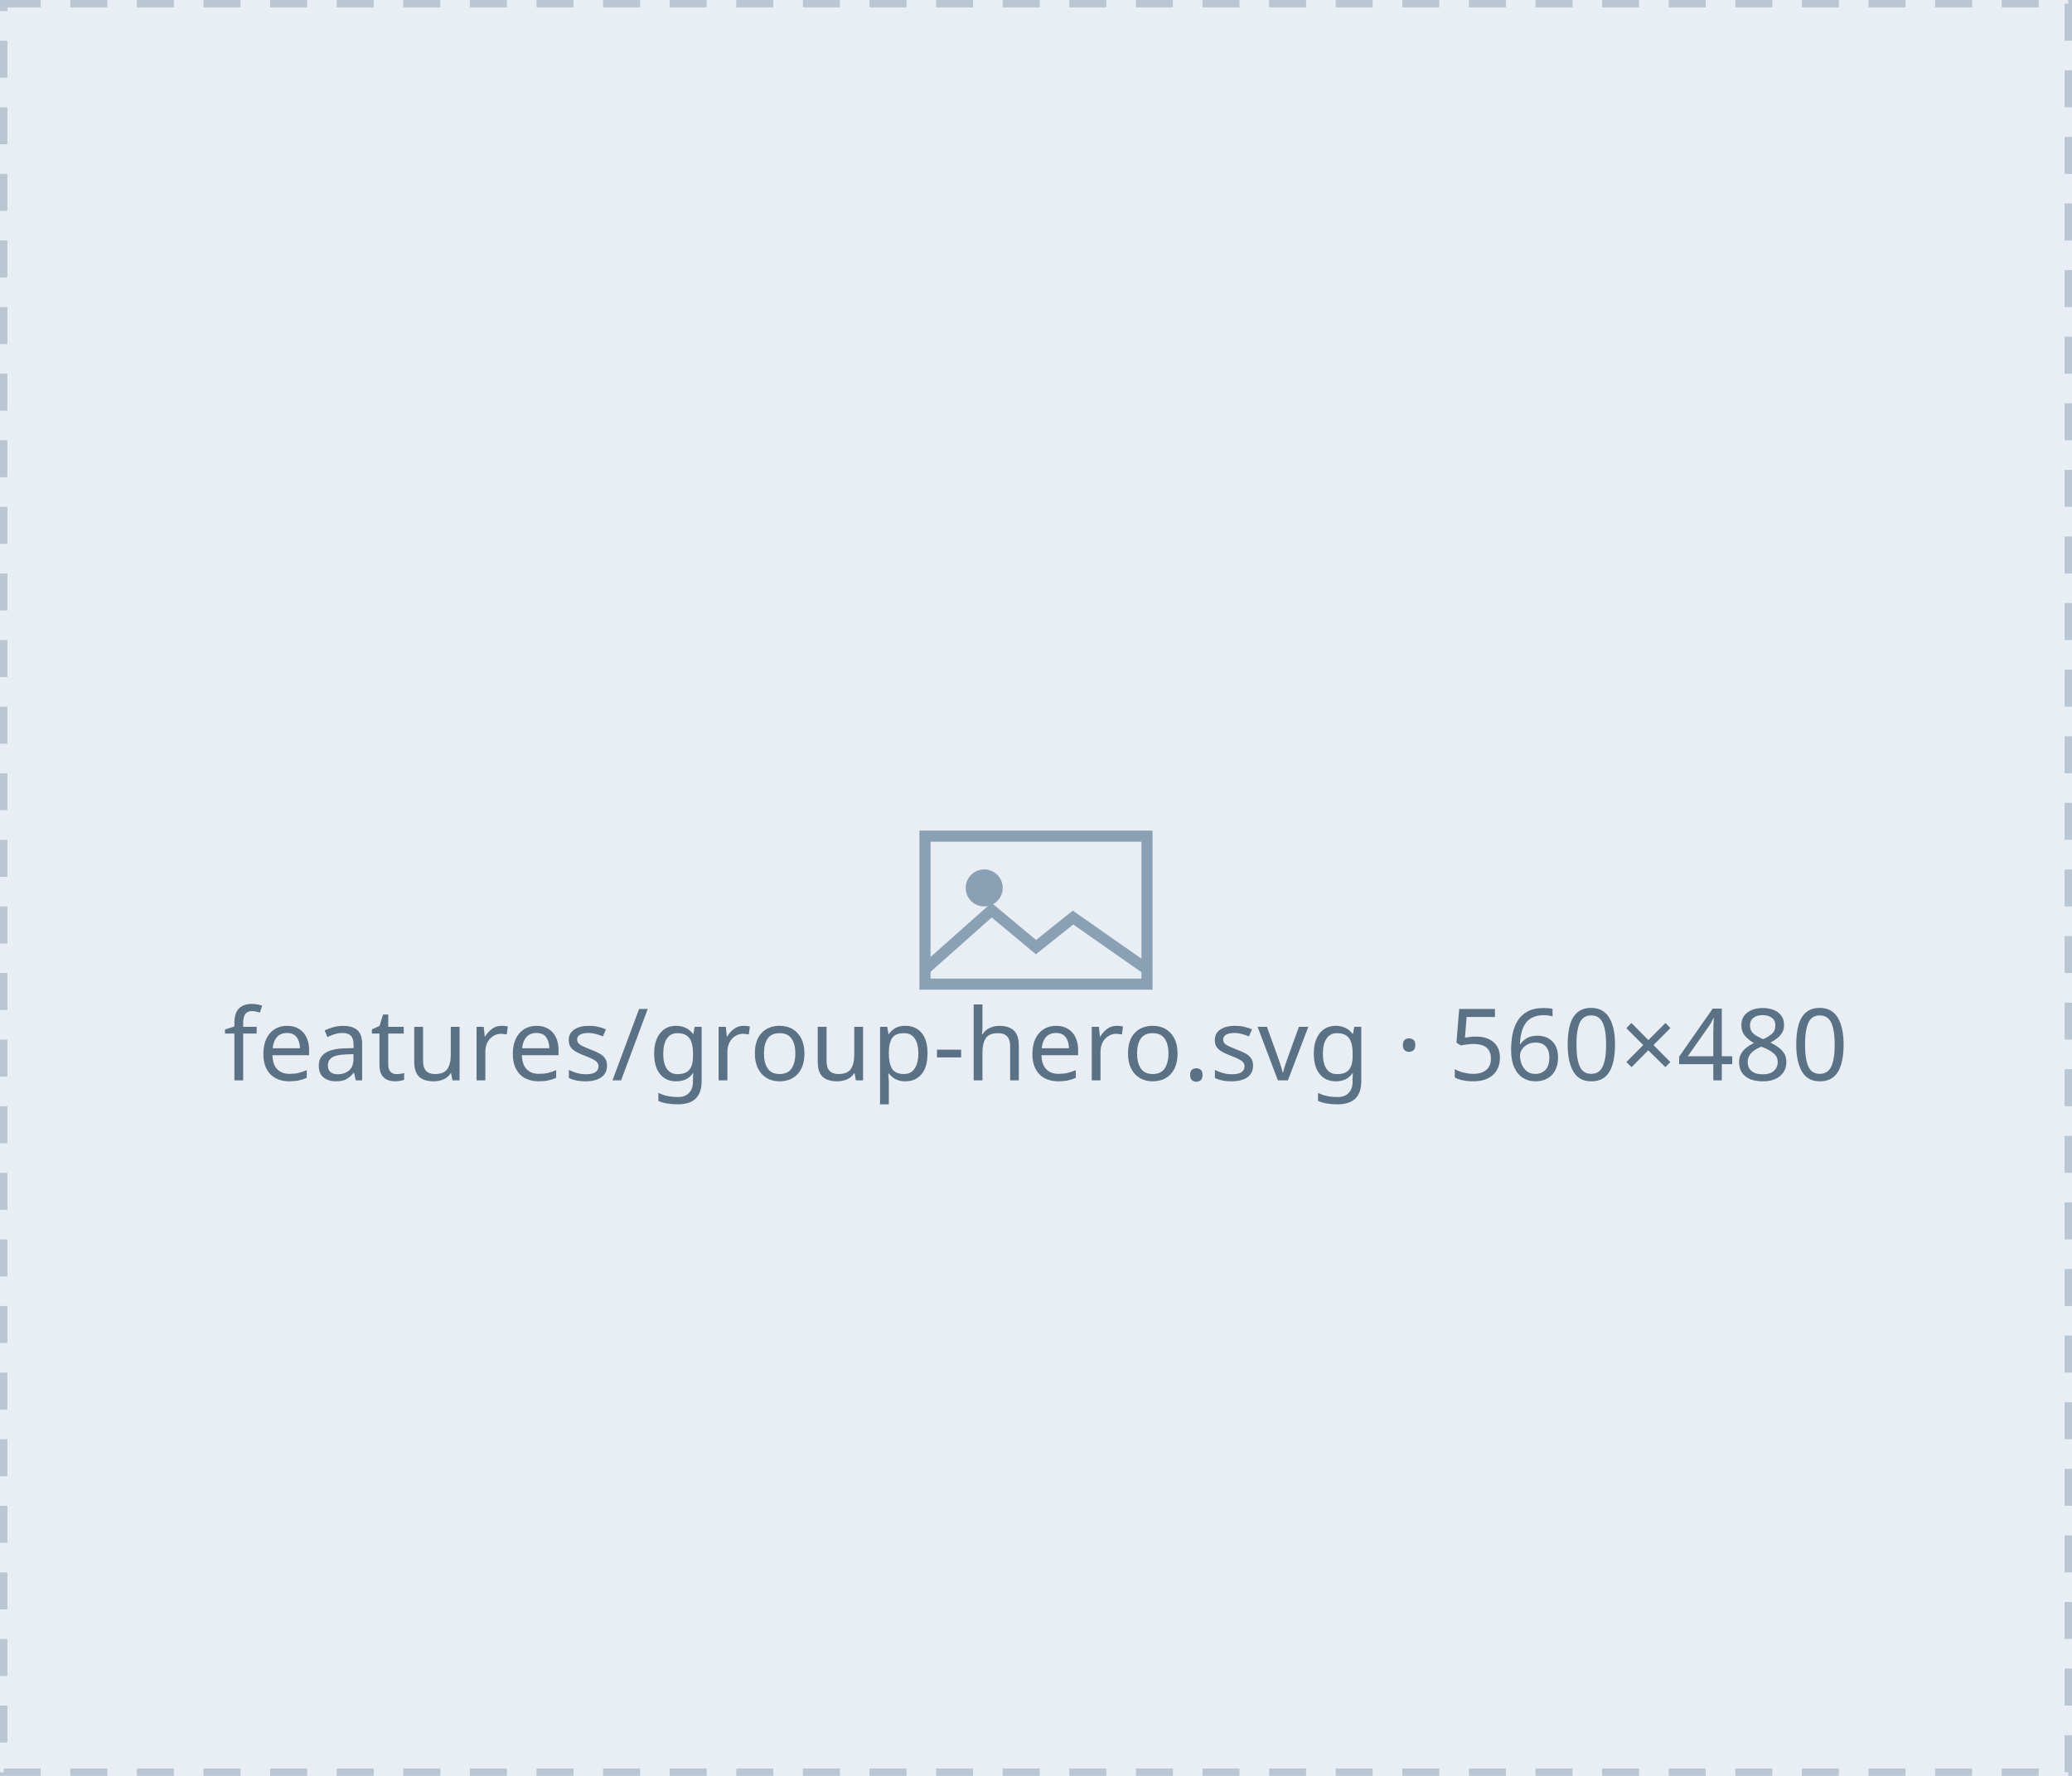
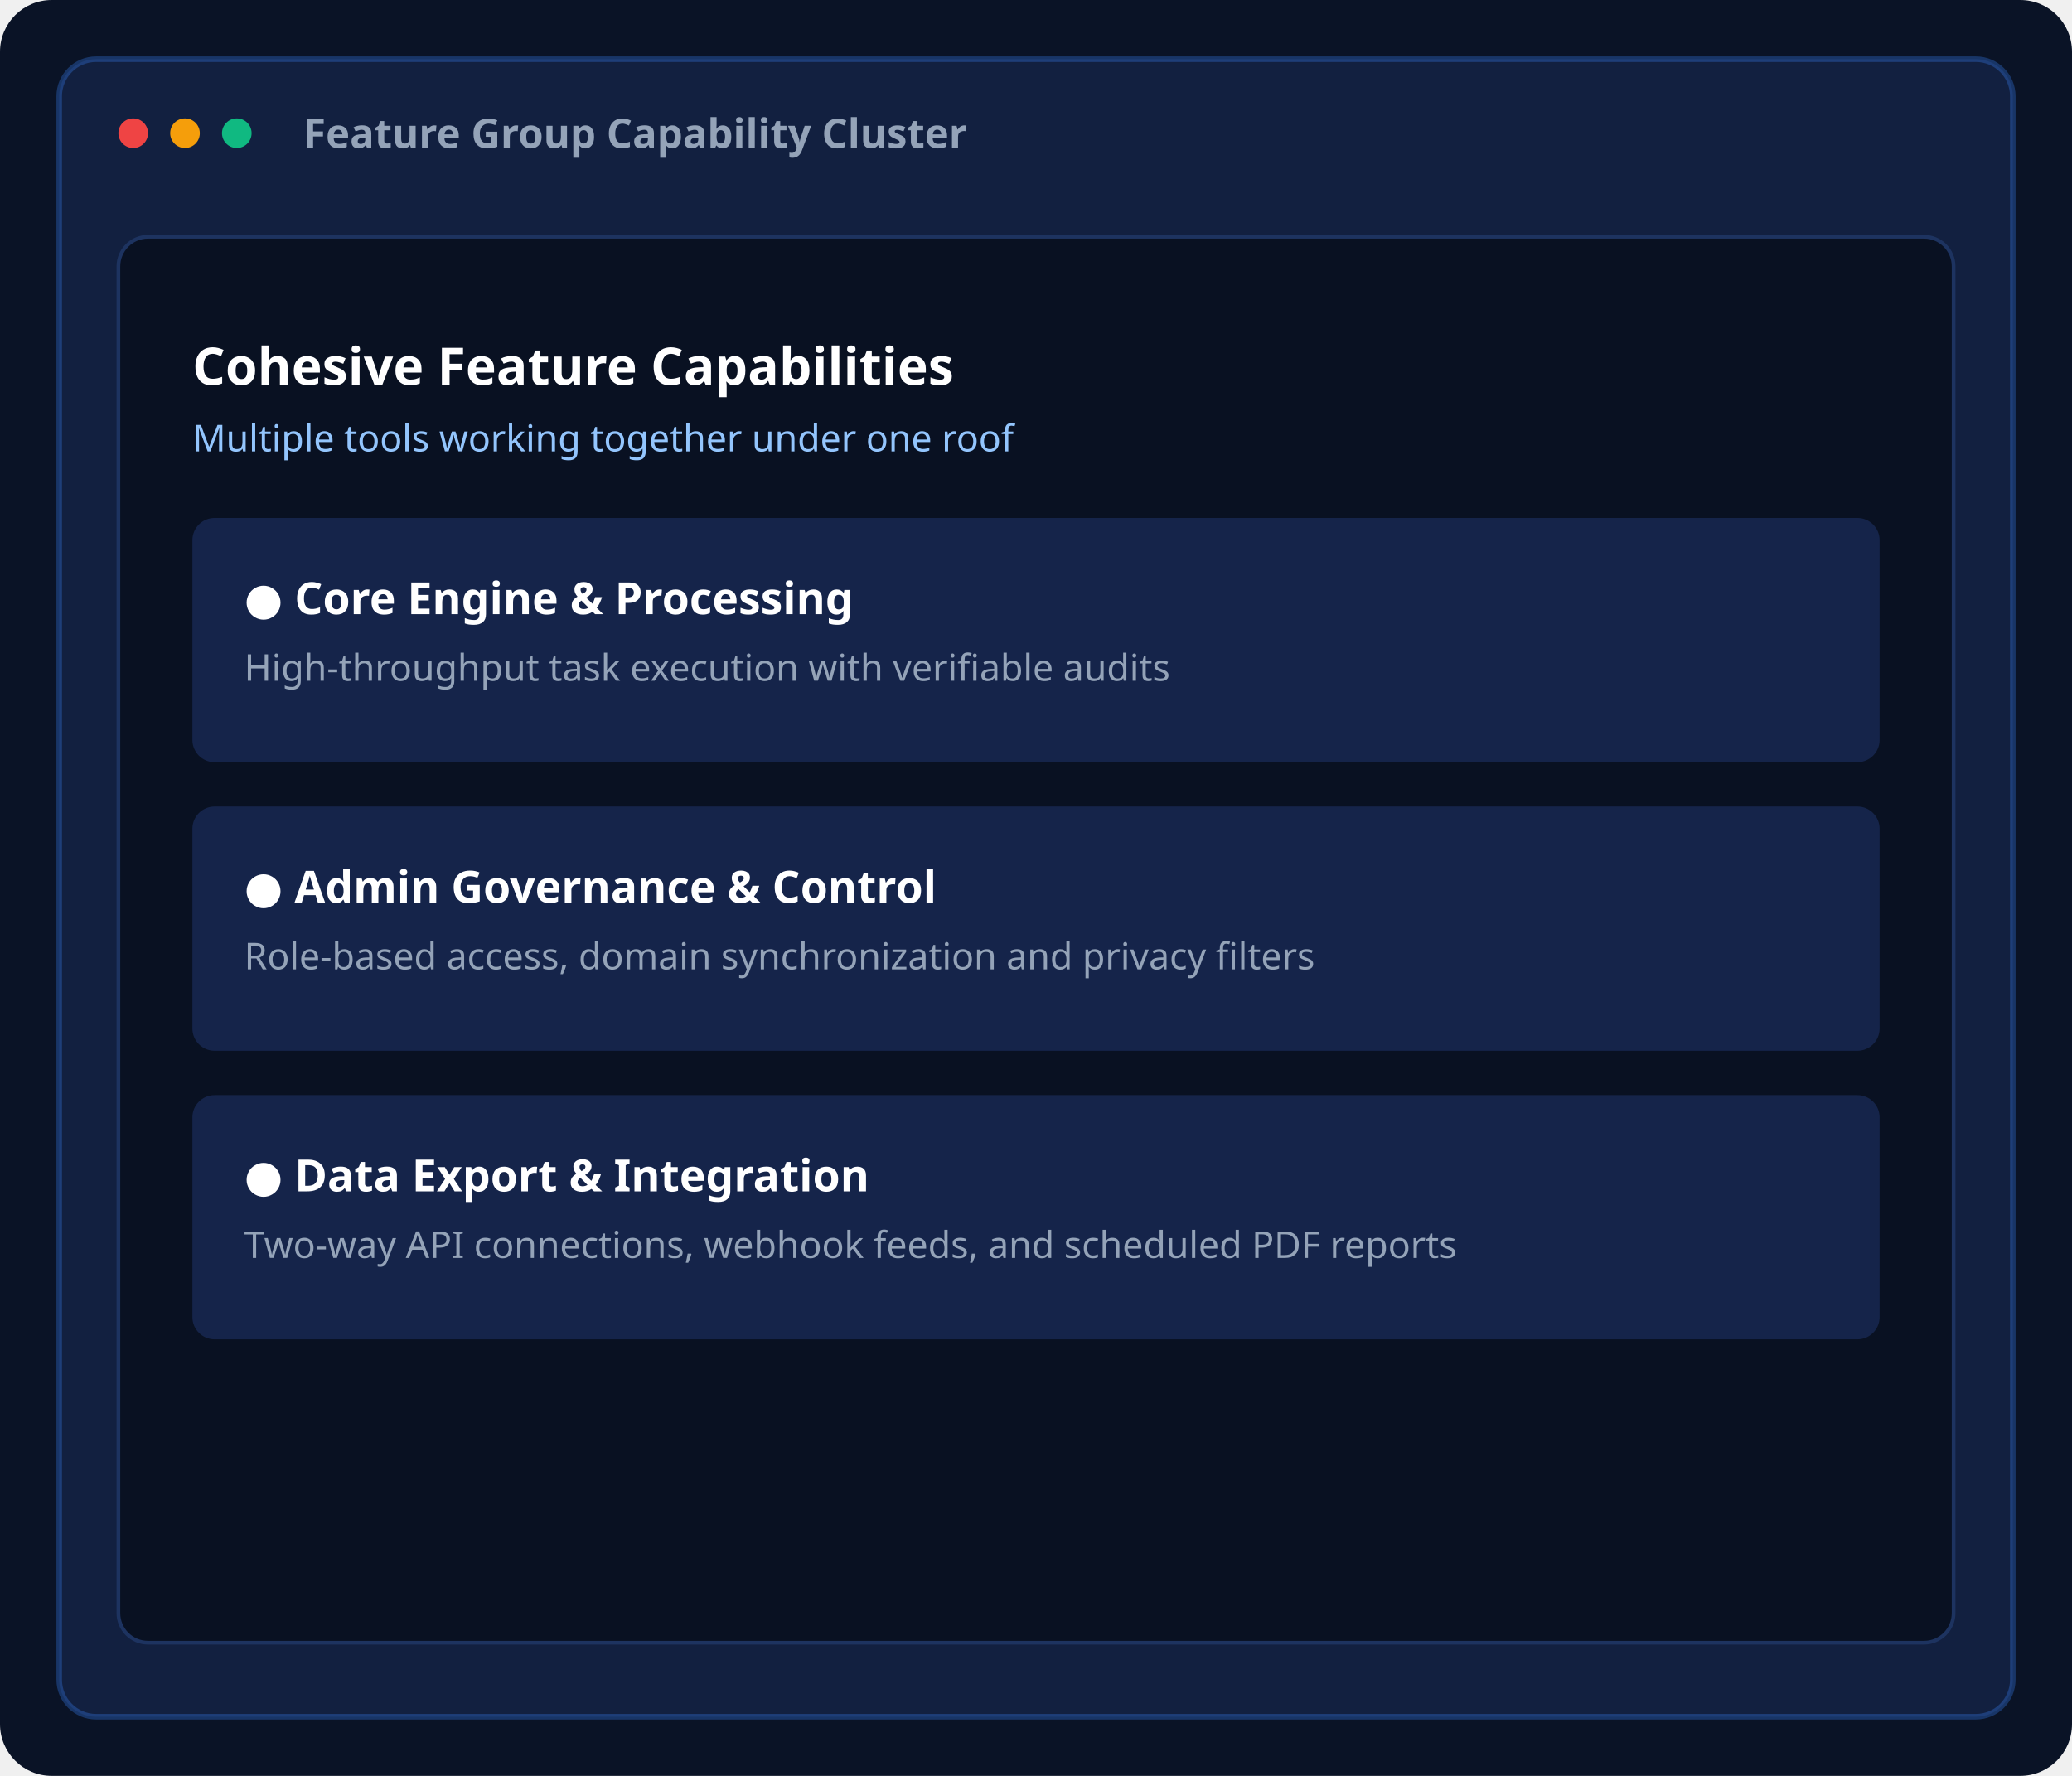
- <svg xmlns="http://www.w3.org/2000/svg" width="560" height="480" viewBox="0 0 560 480">
-   <rect width="100%" height="100%" fill="#e8eef4" />
-   <rect x="1" y="1" width="558" height="478" fill="none" stroke="#b9c7d4" stroke-width="2" stroke-dasharray="10 8" />
-   <path d="M250 226h60v40h-60z" fill="none" stroke="#8aa0b4" stroke-width="3" />
-   <circle cx="266" cy="240" r="5" fill="#8aa0b4" />
-   <path d="M250 262l18-16 12 10 10-8 20 14" fill="none" stroke="#8aa0b4" stroke-width="3" />
-   <text x="50%" y="292" text-anchor="middle" font-family="system-ui,sans-serif" font-size="27" fill="#5b7186">features/group-hero.svg · 560×480</text>
+ <svg xmlns="http://www.w3.org/2000/svg" width="560" height="480" viewBox="0 0 560 480" fill="none">
+   <rect width="560" height="480" rx="14" fill="#0A1326" />
+   <rect x="16" y="16" width="528" height="448" rx="10" fill="#122040" stroke="#3A86FF" stroke-width="1.5" stroke-opacity="0.3" />
+   <circle cx="36" cy="36" r="4" fill="#EF4444" />
+   <circle cx="50" cy="36" r="4" fill="#F59E0B" />
+   <circle cx="64" cy="36" r="4" fill="#10B981" />
+   <text x="82" y="40" fill="#94A3B8" font-size="11" font-family="system-ui, sans-serif" font-weight="600">Feature Group Capability Cluster</text>
+   <g transform="translate(32, 64)">
+     <rect width="496" height="380" rx="8" fill="#091122" stroke="#1D3360" stroke-width="1" />
+     <g transform="translate(20, 20)">
+       <text x="0" y="20" fill="#FFFFFF" font-size="14" font-weight="bold" font-family="system-ui">Cohesive Feature Capabilities</text>
+       <text x="0" y="38" fill="#93C5FD" font-size="10" font-family="system-ui">Multiple tools working together under one roof</text>
+       <g transform="translate(0, 56)">
+         <rect width="456" height="66" rx="6" fill="#15244A" />
+         <text x="14" y="26" fill="#FFFFFF" font-size="12" font-weight="bold" font-family="system-ui">● Core Engine &amp; Processing</text>
+         <text x="14" y="44" fill="#94A3B8" font-size="10" font-family="system-ui">High-throughput task execution with verifiable audits</text>
+       </g>
+       <g transform="translate(0, 134)">
+         <rect width="456" height="66" rx="6" fill="#15244A" />
+         <text x="14" y="26" fill="#FFFFFF" font-size="12" font-weight="bold" font-family="system-ui">● Admin Governance &amp; Control</text>
+         <text x="14" y="44" fill="#94A3B8" font-size="10" font-family="system-ui">Role-based access, domain synchronization and privacy filters</text>
+       </g>
+       <g transform="translate(0, 212)">
+         <rect width="456" height="66" rx="6" fill="#15244A" />
+         <text x="14" y="26" fill="#FFFFFF" font-size="12" font-weight="bold" font-family="system-ui">● Data Export &amp; Integration</text>
+         <text x="14" y="44" fill="#94A3B8" font-size="10" font-family="system-ui">Two-way API connections, webhook feeds, and scheduled PDF reports</text>
+       </g>
+     </g>
+   </g>
</svg>
